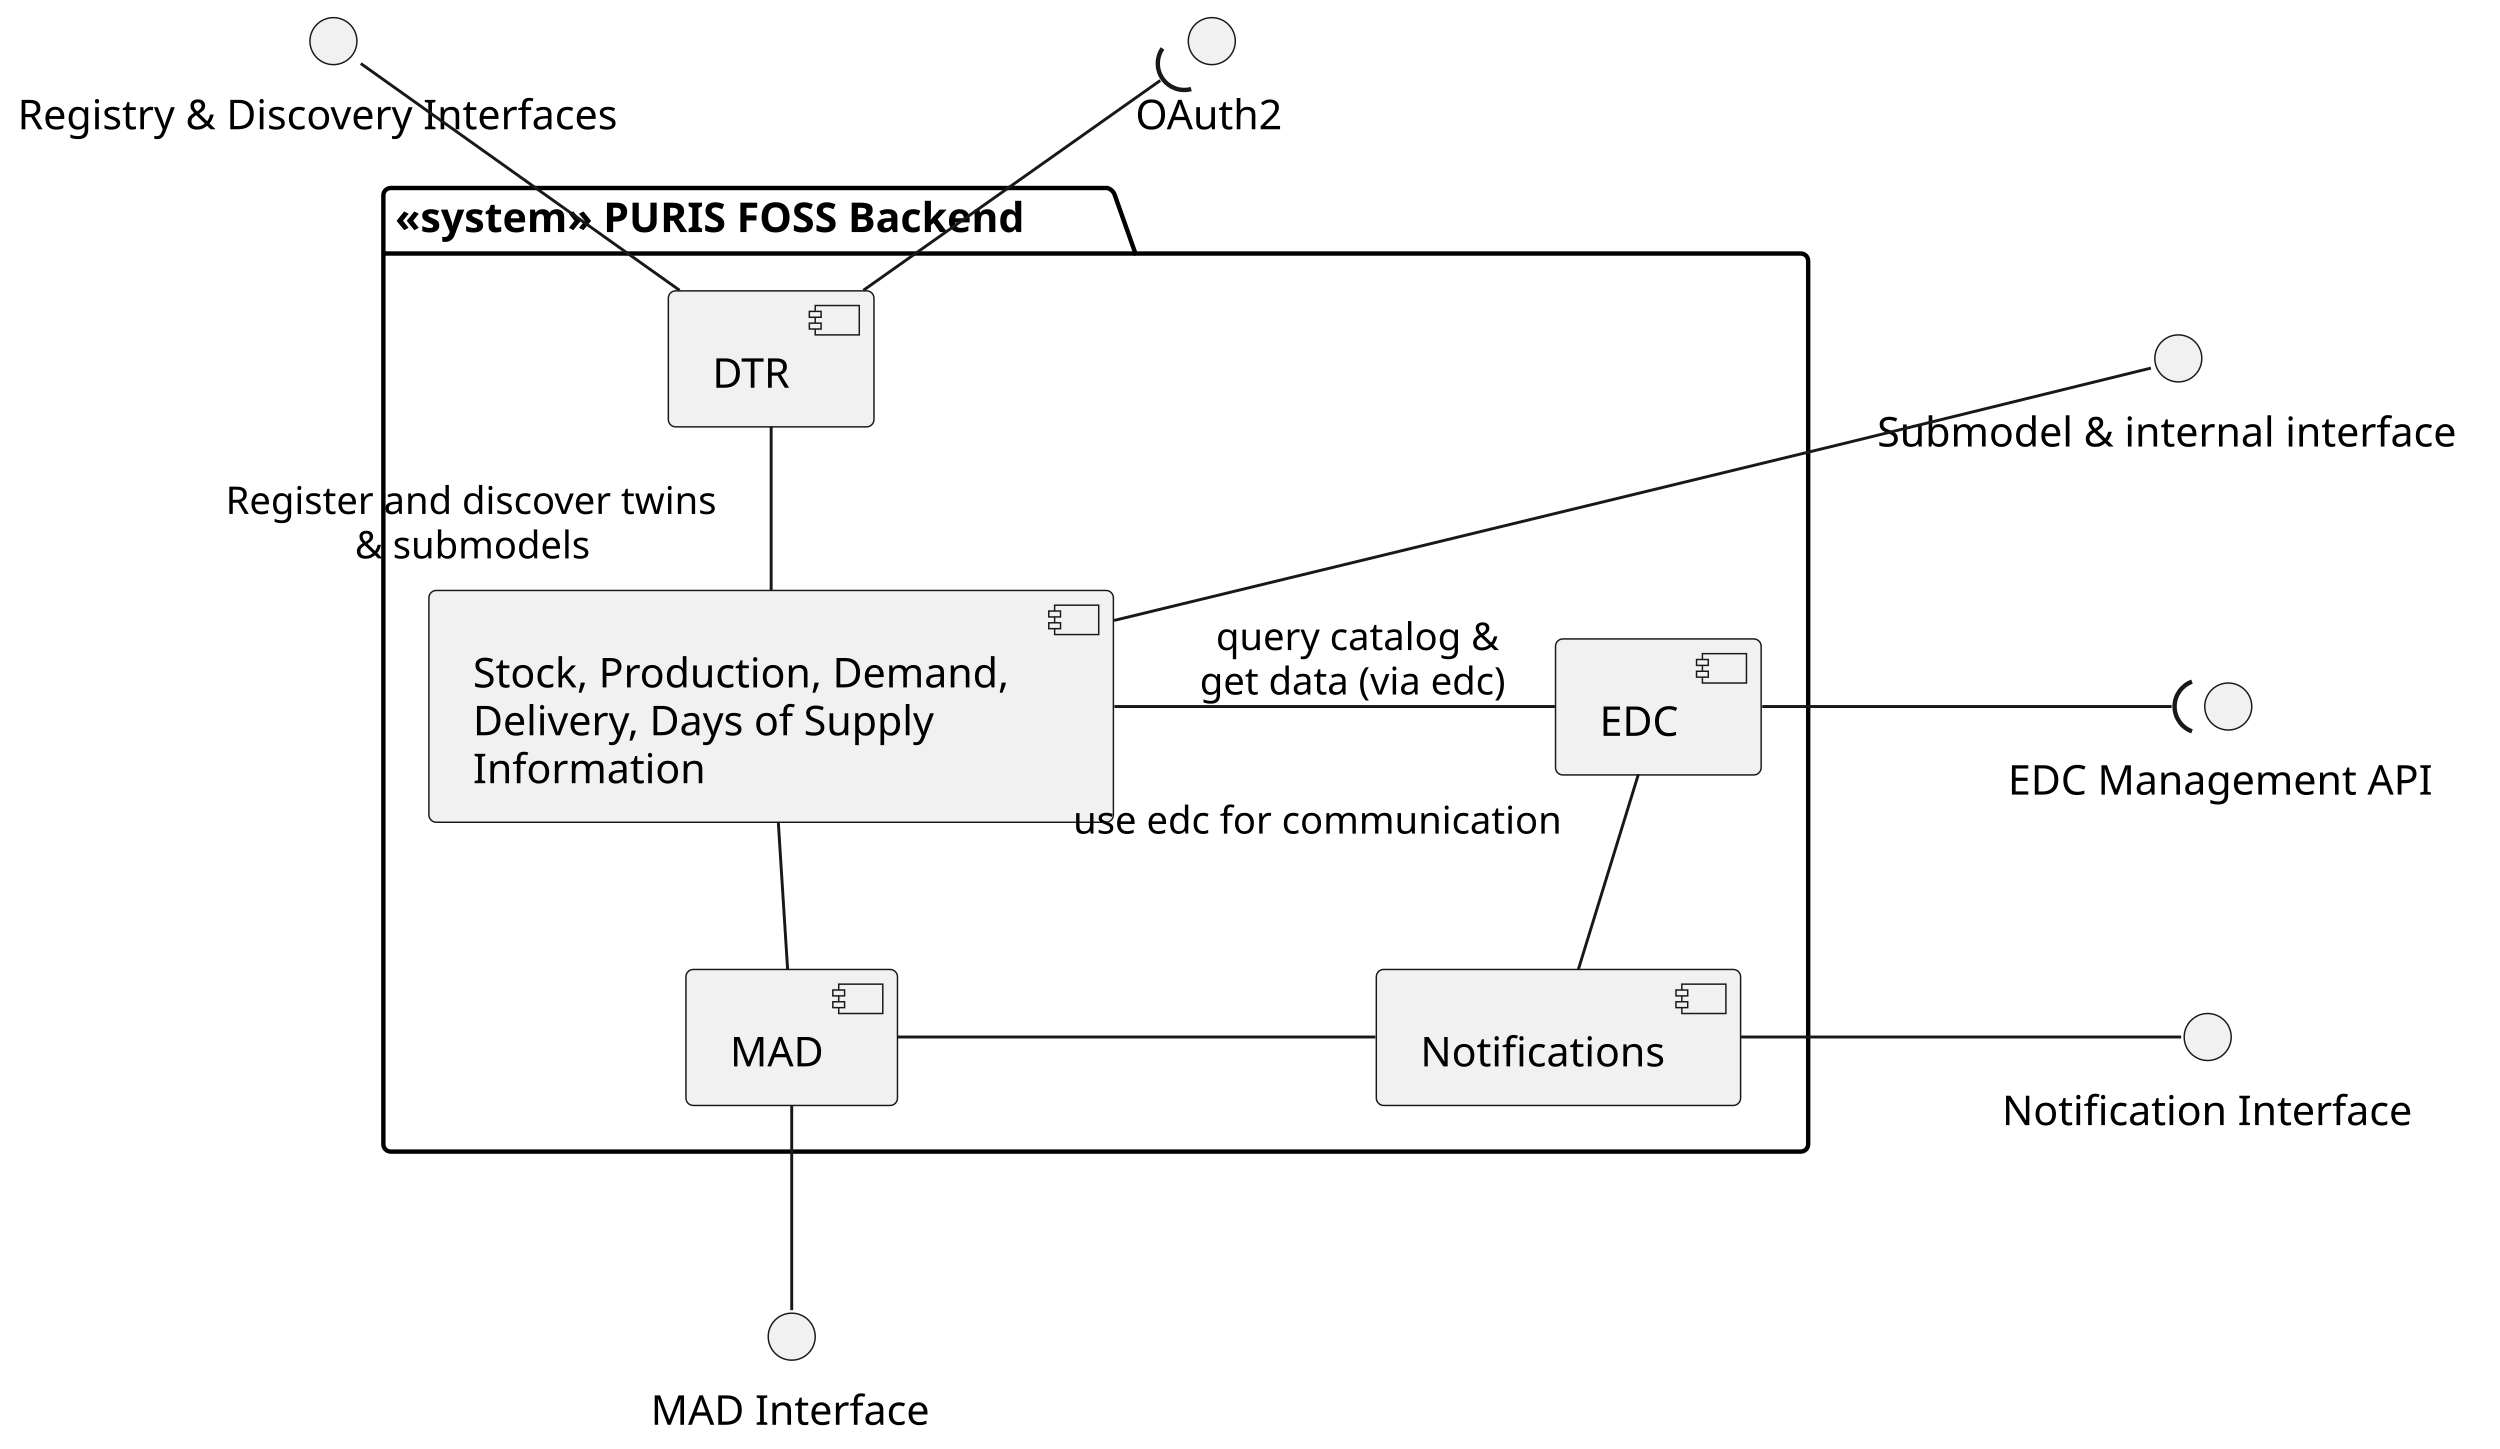
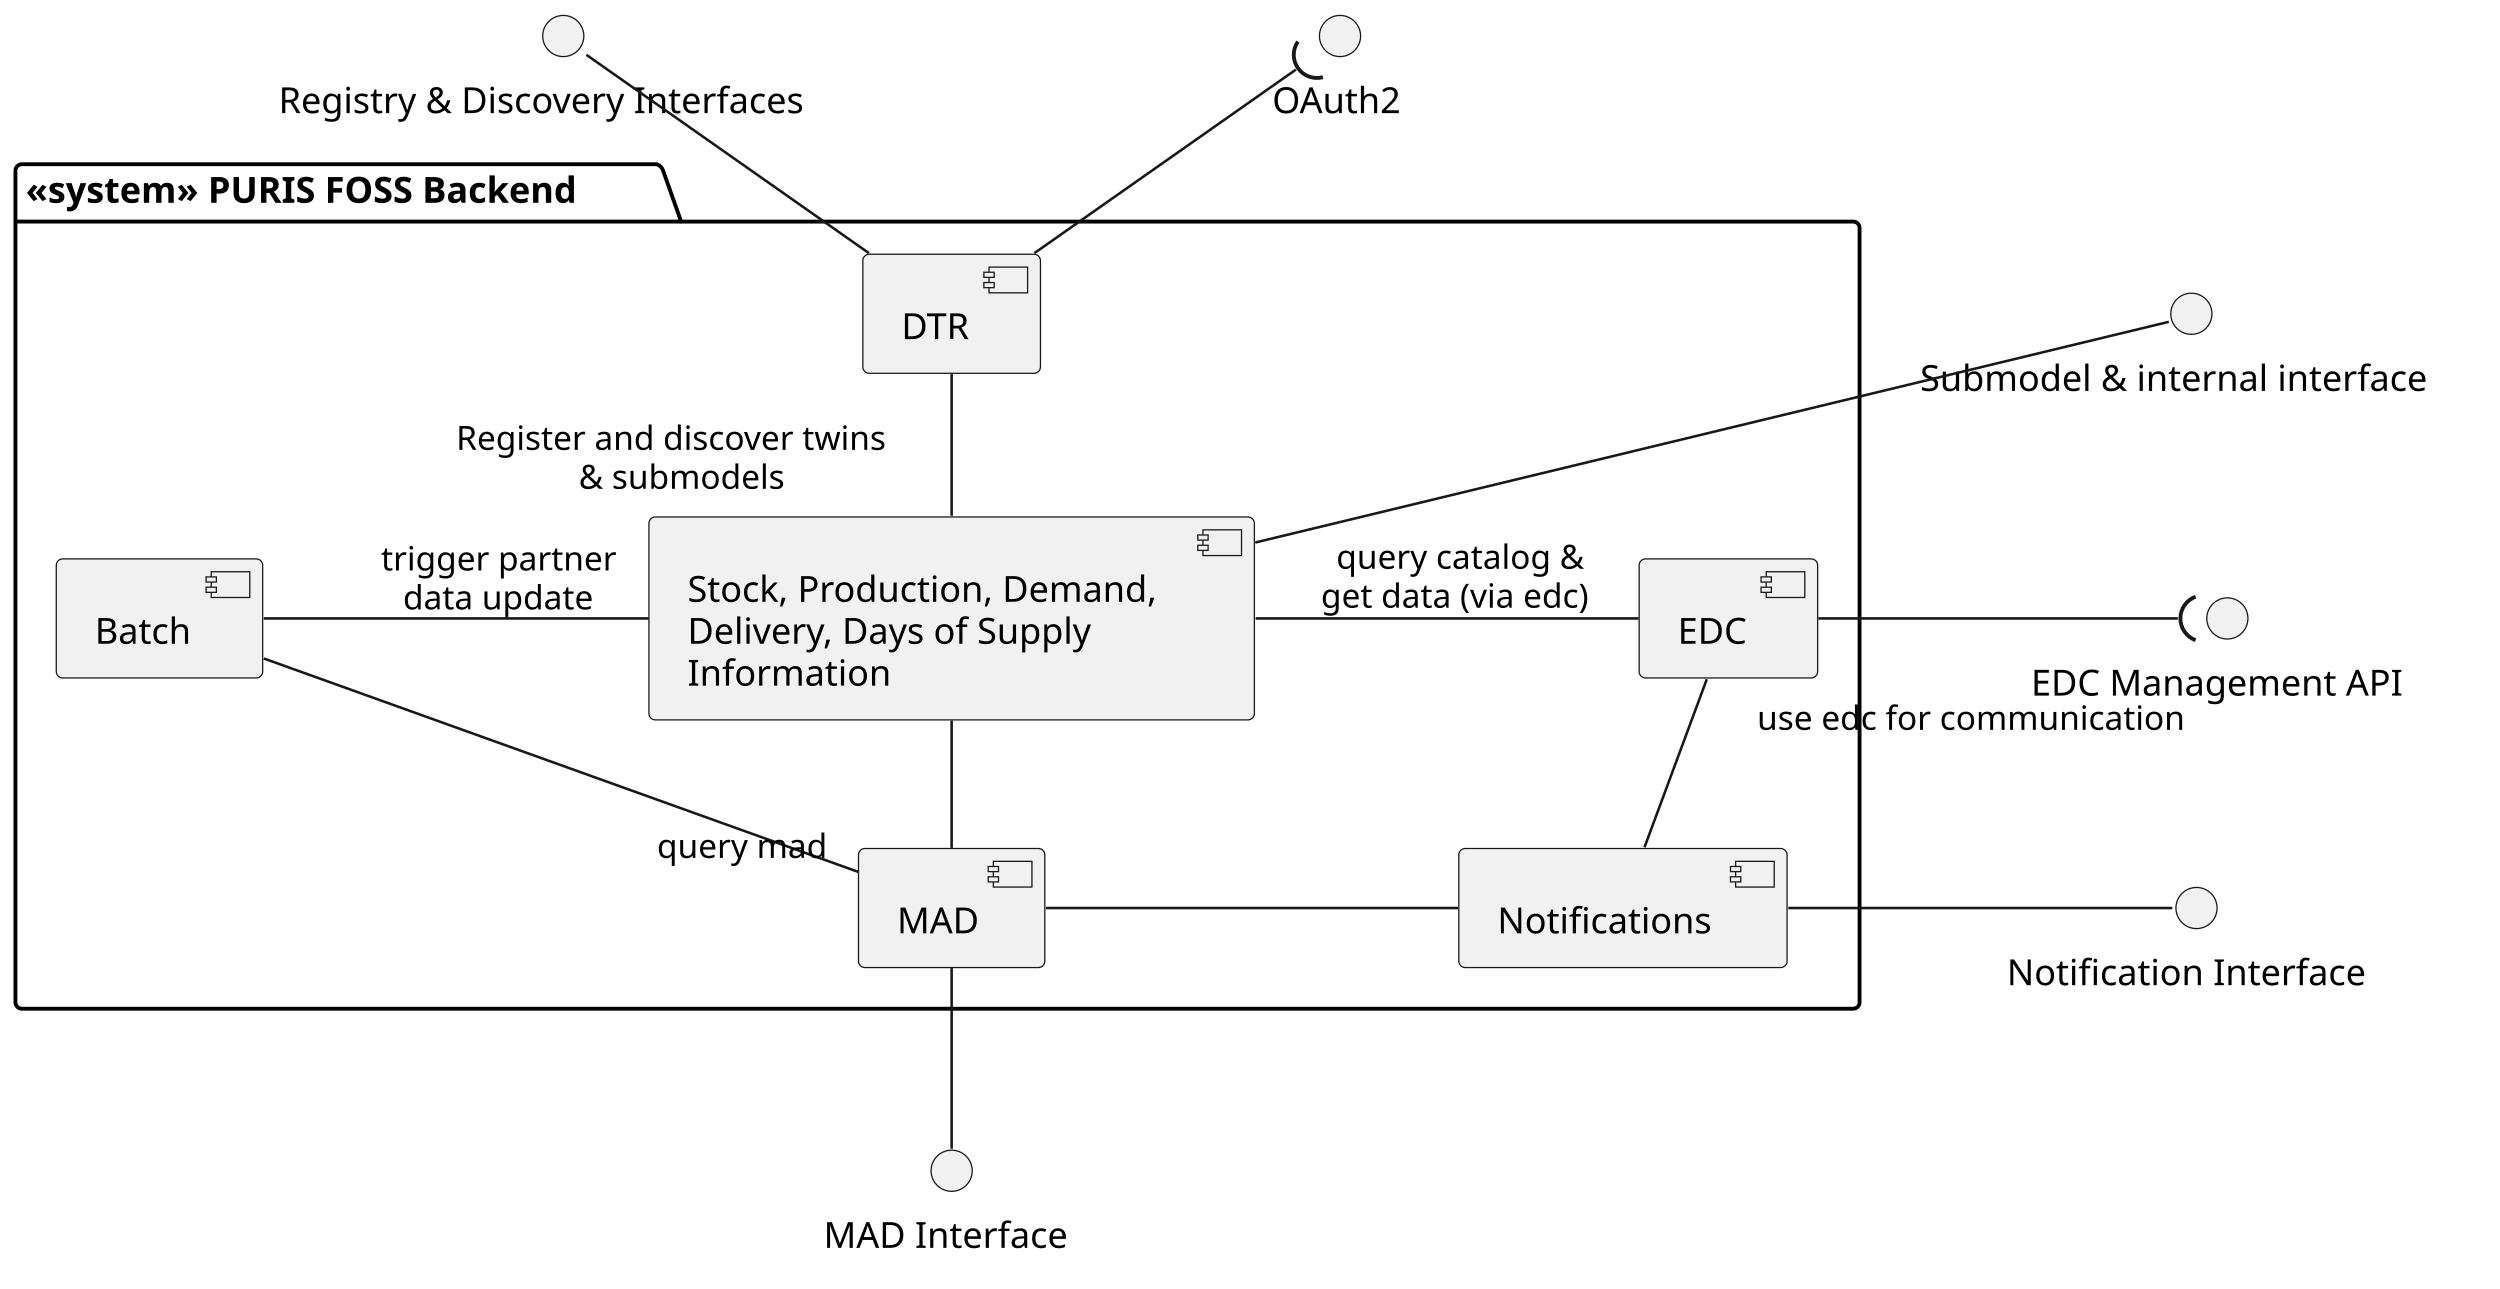
- <svg xmlns="http://www.w3.org/2000/svg" contentStyleType="text/css" height="493px" preserveAspectRatio="none" style="width:851px;height:493px;background:#FFFFFF;" version="1.1" viewBox="0 0 851 493" width="851px" zoomAndPan="magnify">
+ <svg xmlns="http://www.w3.org/2000/svg" contentStyleType="text/css" data-diagram-type="DESCRIPTION" height="501px" preserveAspectRatio="none" style="width:972px;height:501px;background:#FFFFFF;" version="1.1" viewBox="0 0 972 501" width="972px" zoomAndPan="magnify">
  <defs />
  <g>
-     <g id="cluster_&lt;&lt;system&gt;&gt; PURIS FOSS Backend">
-       <path d="M133,64 L377,64 A3.75,3.75 0 0 1 379.5,66.5 L386.5,86.297 L613,86.297 A2.5,2.5 0 0 1 615.5,88.797 L615.5,389.5 A2.5,2.5 0 0 1 613,392 L133,392 A2.5,2.5 0 0 1 130.5,389.5 L130.5,66.5 A2.5,2.5 0 0 1 133,64 " fill="none" style="stroke:#000000;stroke-width:1.5;" />
-       <line style="stroke:#000000;stroke-width:1.5;" x1="130.5" x2="386.5" y1="86.297" y2="86.297" />
-       <text fill="#000000" font-family="sans-serif" font-size="14" font-weight="bold" lengthAdjust="spacing" textLength="243" x="134.5" y="78.995">«system» PURIS FOSS Backend</text>
+     <g class="cluster" data-qualified-name="..system.. PURIS FOSS Backend" data-source-line="12" id="ent0008">
+       <path d="M8.5,63.85 L255.32,63.85 A3.75,3.75 0 0 1 257.82,66.35 L264.82,86.147 L720.5,86.147 A2.5,2.5 0 0 1 723,88.647 L723,389.69 A2.5,2.5 0 0 1 720.5,392.19 L8.5,392.19 A2.5,2.5 0 0 1 6,389.69 L6,66.35 A2.5,2.5 0 0 1 8.5,63.85" fill="none" style="stroke:#000000;stroke-width:1.5;" />
+       <line style="stroke:#000000;stroke-width:1.5;" x1="6" x2="264.82" y1="86.147" y2="86.147" />
+       <text fill="#000000" font-family="sans-serif" font-size="14" font-weight="bold" lengthAdjust="spacing" textLength="245.82" x="10" y="78.845">«system» PURIS FOSS Backend</text>
    </g>
-     <g id="elem_dtr">
-       <rect fill="#F1F1F1" height="46.297" rx="2.5" ry="2.5" style="stroke:#181818;stroke-width:0.5;" width="70" x="227.5" y="99" />
-       <rect fill="#F1F1F1" height="10" style="stroke:#181818;stroke-width:0.5;" width="15" x="277.5" y="104" />
-       <rect fill="#F1F1F1" height="2" style="stroke:#181818;stroke-width:0.5;" width="4" x="275.5" y="106" />
-       <rect fill="#F1F1F1" height="2" style="stroke:#181818;stroke-width:0.5;" width="4" x="275.5" y="110" />
-       <text fill="#000000" font-family="sans-serif" font-size="14" lengthAdjust="spacing" textLength="30" x="242.5" y="131.995">DTR</text>
+     <g class="entity" data-qualified-name="..system.. PURIS FOSS Backend.dtr" data-source-line="14" id="ent0009">
+       <rect fill="#F1F1F1" height="46.297" rx="2.5" ry="2.5" style="stroke:#181818;stroke-width:0.5;" width="69.06" x="335.47" y="98.85" />
+       <rect fill="#F1F1F1" height="10" style="stroke:#181818;stroke-width:0.5;" width="15" x="384.53" y="103.85" />
+       <rect fill="#F1F1F1" height="2" style="stroke:#181818;stroke-width:0.5;" width="4" x="382.53" y="105.85" />
+       <rect fill="#F1F1F1" height="2" style="stroke:#181818;stroke-width:0.5;" width="4" x="382.53" y="109.85" />
+       <text fill="#000000" font-family="sans-serif" font-size="14" lengthAdjust="spacing" textLength="29.06" x="350.47" y="131.845">DTR</text>
    </g>
-     <g id="elem_stock">
-       <rect fill="#F1F1F1" height="78.891" rx="2.5" ry="2.5" style="stroke:#181818;stroke-width:0.5;" width="233" x="146" y="201" />
-       <rect fill="#F1F1F1" height="10" style="stroke:#181818;stroke-width:0.5;" width="15" x="359" y="206" />
-       <rect fill="#F1F1F1" height="2" style="stroke:#181818;stroke-width:0.5;" width="4" x="357" y="208" />
-       <rect fill="#F1F1F1" height="2" style="stroke:#181818;stroke-width:0.5;" width="4" x="357" y="212" />
-       <text fill="#000000" font-family="sans-serif" font-size="14" lengthAdjust="spacing" textLength="193" x="161" y="233.995">Stock, Production, Demand,</text>
-       <text fill="#000000" font-family="sans-serif" font-size="14" lengthAdjust="spacing" textLength="163" x="161" y="250.292">Delivery, Days of Supply</text>
-       <text fill="#000000" font-family="sans-serif" font-size="14" lengthAdjust="spacing" textLength="77" x="161" y="266.589">Information</text>
+     <g class="entity" data-qualified-name="..system.. PURIS FOSS Backend.stock" data-source-line="15" id="ent0010">
+       <rect fill="#F1F1F1" height="78.891" rx="2.5" ry="2.5" style="stroke:#181818;stroke-width:0.5;" width="235.405" x="252.3" y="201" />
+       <rect fill="#F1F1F1" height="10" style="stroke:#181818;stroke-width:0.5;" width="15" x="467.705" y="206" />
+       <rect fill="#F1F1F1" height="2" style="stroke:#181818;stroke-width:0.5;" width="4" x="465.705" y="208" />
+       <rect fill="#F1F1F1" height="2" style="stroke:#181818;stroke-width:0.5;" width="4" x="465.705" y="212" />
+       <text fill="#000000" font-family="sans-serif" font-size="14" lengthAdjust="spacing" textLength="195.405" x="267.3" y="233.995">Stock, Production, Demand,</text>
+       <text fill="#000000" font-family="sans-serif" font-size="14" lengthAdjust="spacing" textLength="172.054" x="267.3" y="250.292">Delivery, Days of Supply</text>
+       <text fill="#000000" font-family="sans-serif" font-size="14" lengthAdjust="spacing" textLength="81.286" x="267.3" y="266.589">Information</text>
    </g>
-     <g id="elem_edc">
-       <rect fill="#F1F1F1" height="46.297" rx="2.5" ry="2.5" style="stroke:#181818;stroke-width:0.5;" width="70" x="529.5" y="217.5" />
-       <rect fill="#F1F1F1" height="10" style="stroke:#181818;stroke-width:0.5;" width="15" x="579.5" y="222.5" />
-       <rect fill="#F1F1F1" height="2" style="stroke:#181818;stroke-width:0.5;" width="4" x="577.5" y="224.5" />
-       <rect fill="#F1F1F1" height="2" style="stroke:#181818;stroke-width:0.5;" width="4" x="577.5" y="228.5" />
-       <text fill="#000000" font-family="sans-serif" font-size="14" lengthAdjust="spacing" textLength="30" x="544.5" y="250.495">EDC</text>
+     <g class="entity" data-qualified-name="..system.. PURIS FOSS Backend.batch" data-source-line="16" id="ent0011">
+       <rect fill="#F1F1F1" height="46.297" rx="2.5" ry="2.5" style="stroke:#181818;stroke-width:0.5;" width="80.243" x="21.88" y="217.3" />
+       <rect fill="#F1F1F1" height="10" style="stroke:#181818;stroke-width:0.5;" width="15" x="82.123" y="222.3" />
+       <rect fill="#F1F1F1" height="2" style="stroke:#181818;stroke-width:0.5;" width="4" x="80.123" y="224.3" />
+       <rect fill="#F1F1F1" height="2" style="stroke:#181818;stroke-width:0.5;" width="4" x="80.123" y="228.3" />
+       <text fill="#000000" font-family="sans-serif" font-size="14" lengthAdjust="spacing" textLength="40.243" x="36.88" y="250.295">Batch</text>
    </g>
-     <g id="elem_not">
-       <rect fill="#F1F1F1" height="46.297" rx="2.5" ry="2.5" style="stroke:#181818;stroke-width:0.5;" width="124" x="468.5" y="330" />
-       <rect fill="#F1F1F1" height="10" style="stroke:#181818;stroke-width:0.5;" width="15" x="572.5" y="335" />
-       <rect fill="#F1F1F1" height="2" style="stroke:#181818;stroke-width:0.5;" width="4" x="570.5" y="337" />
-       <rect fill="#F1F1F1" height="2" style="stroke:#181818;stroke-width:0.5;" width="4" x="570.5" y="341" />
-       <text fill="#000000" font-family="sans-serif" font-size="14" lengthAdjust="spacing" textLength="84" x="483.5" y="362.995">Notifications</text>
+     <g class="entity" data-qualified-name="..system.. PURIS FOSS Backend.edc" data-source-line="17" id="ent0012">
+       <rect fill="#F1F1F1" height="46.297" rx="2.5" ry="2.5" style="stroke:#181818;stroke-width:0.5;" width="69.401" x="637.3" y="217.3" />
+       <rect fill="#F1F1F1" height="10" style="stroke:#181818;stroke-width:0.5;" width="15" x="686.701" y="222.3" />
+       <rect fill="#F1F1F1" height="2" style="stroke:#181818;stroke-width:0.5;" width="4" x="684.701" y="224.3" />
+       <rect fill="#F1F1F1" height="2" style="stroke:#181818;stroke-width:0.5;" width="4" x="684.701" y="228.3" />
+       <text fill="#000000" font-family="sans-serif" font-size="14" lengthAdjust="spacing" textLength="29.401" x="652.3" y="250.295">EDC</text>
    </g>
-     <g id="elem_mad">
-       <rect fill="#F1F1F1" height="46.297" rx="2.5" ry="2.5" style="stroke:#181818;stroke-width:0.5;" width="72" x="233.5" y="330" />
-       <rect fill="#F1F1F1" height="10" style="stroke:#181818;stroke-width:0.5;" width="15" x="285.5" y="335" />
-       <rect fill="#F1F1F1" height="2" style="stroke:#181818;stroke-width:0.5;" width="4" x="283.5" y="337" />
-       <rect fill="#F1F1F1" height="2" style="stroke:#181818;stroke-width:0.5;" width="4" x="283.5" y="341" />
-       <text fill="#000000" font-family="sans-serif" font-size="14" lengthAdjust="spacing" textLength="32" x="248.5" y="362.995">MAD</text>
+     <g class="entity" data-qualified-name="..system.. PURIS FOSS Backend.not" data-source-line="18" id="ent0013">
+       <rect fill="#F1F1F1" height="46.297" rx="2.5" ry="2.5" style="stroke:#181818;stroke-width:0.5;" width="127.623" x="567.19" y="329.89" />
+       <rect fill="#F1F1F1" height="10" style="stroke:#181818;stroke-width:0.5;" width="15" x="674.813" y="334.89" />
+       <rect fill="#F1F1F1" height="2" style="stroke:#181818;stroke-width:0.5;" width="4" x="672.813" y="336.89" />
+       <rect fill="#F1F1F1" height="2" style="stroke:#181818;stroke-width:0.5;" width="4" x="672.813" y="340.89" />
+       <text fill="#000000" font-family="sans-serif" font-size="14" lengthAdjust="spacing" textLength="87.623" x="582.19" y="362.885">Notifications</text>
    </g>
-     <g id="elem_mad_interface">
-       <ellipse cx="269.5" cy="455" fill="#F1F1F1" rx="8" ry="8" style="stroke:#181818;stroke-width:0.5;" />
-       <text fill="#000000" font-family="sans-serif" font-size="14" lengthAdjust="spacing" textLength="96" x="221.5" y="484.995">MAD Interface</text>
+     <g class="entity" data-qualified-name="..system.. PURIS FOSS Backend.mad" data-source-line="19" id="ent0014">
+       <rect fill="#F1F1F1" height="46.297" rx="2.5" ry="2.5" style="stroke:#181818;stroke-width:0.5;" width="72.436" x="333.78" y="329.89" />
+       <rect fill="#F1F1F1" height="10" style="stroke:#181818;stroke-width:0.5;" width="15" x="386.216" y="334.89" />
+       <rect fill="#F1F1F1" height="2" style="stroke:#181818;stroke-width:0.5;" width="4" x="384.216" y="336.89" />
+       <rect fill="#F1F1F1" height="2" style="stroke:#181818;stroke-width:0.5;" width="4" x="384.216" y="340.89" />
+       <text fill="#000000" font-family="sans-serif" font-size="14" lengthAdjust="spacing" textLength="32.437" x="348.78" y="362.885">MAD</text>
    </g>
-     <g id="elem_dtr_interface">
-       <ellipse cx="113.5" cy="14" fill="#F1F1F1" rx="8" ry="8" style="stroke:#181818;stroke-width:0.5;" />
-       <text fill="#000000" font-family="sans-serif" font-size="14" lengthAdjust="spacing" textLength="215" x="6" y="43.995">Registry &amp; Discovery Interfaces</text>
+     <g class="entity" data-qualified-name="mad_interface" data-source-line="5" id="ent0002">
+       <ellipse cx="370" cy="455.19" fill="#F1F1F1" rx="8" ry="8" style="stroke:#181818;stroke-width:0.5;" />
+       <text fill="#000000" font-family="sans-serif" font-size="14" lengthAdjust="spacing" textLength="99.565" x="320.217" y="485.185">MAD Interface</text>
    </g>
-     <g id="elem_oauth">
-       <ellipse cx="412.5" cy="14" fill="#F1F1F1" rx="8" ry="8" style="stroke:#181818;stroke-width:0.5;" />
-       <text fill="#000000" font-family="sans-serif" font-size="14" lengthAdjust="spacing" textLength="52" x="386.5" y="43.995">OAuth2</text>
+     <g class="entity" data-qualified-name="dtr_interface" data-source-line="6" id="ent0003">
+       <ellipse cx="219" cy="14" fill="#F1F1F1" rx="8" ry="8" style="stroke:#181818;stroke-width:0.5;" />
+       <text fill="#000000" font-family="sans-serif" font-size="14" lengthAdjust="spacing" textLength="221.348" x="108.326" y="43.995">Registry &amp; Discovery Interfaces</text>
    </g>
-     <g id="elem_edc_interface">
-       <ellipse cx="758.5" cy="240.5" fill="#F1F1F1" rx="8" ry="8" style="stroke:#181818;stroke-width:0.5;" />
-       <text fill="#000000" font-family="sans-serif" font-size="14" lengthAdjust="spacing" textLength="150" x="683.5" y="270.495">EDC Management API</text>
+     <g class="entity" data-qualified-name="oauth" data-source-line="7" id="ent0004">
+       <ellipse cx="521" cy="14" fill="#F1F1F1" rx="8" ry="8" style="stroke:#181818;stroke-width:0.5;" />
+       <text fill="#000000" font-family="sans-serif" font-size="14" lengthAdjust="spacing" textLength="52.739" x="494.63" y="43.995">OAuth2</text>
    </g>
-     <g id="elem_not_interface">
-       <ellipse cx="751.5" cy="353" fill="#F1F1F1" rx="8" ry="8" style="stroke:#181818;stroke-width:0.5;" />
-       <text fill="#000000" font-family="sans-serif" font-size="14" lengthAdjust="spacing" textLength="140" x="681.5" y="382.995">Notification Interface</text>
+     <g class="entity" data-qualified-name="edc_interface" data-source-line="8" id="ent0005">
+       <ellipse cx="866" cy="240.45" fill="#F1F1F1" rx="8" ry="8" style="stroke:#181818;stroke-width:0.5;" />
+       <text fill="#000000" font-family="sans-serif" font-size="14" lengthAdjust="spacing" textLength="152.674" x="789.663" y="270.445">EDC Management API</text>
    </g>
-     <g id="elem_data_interface">
-       <ellipse cx="741.5" cy="122" fill="#F1F1F1" rx="8" ry="8" style="stroke:#181818;stroke-width:0.5;" />
-       <text fill="#000000" font-family="sans-serif" font-size="14" lengthAdjust="spacing" textLength="205" x="639" y="151.995">Submodel &amp; internal interface</text>
+     <g class="entity" data-qualified-name="not_interface" data-source-line="9" id="ent0006">
+       <ellipse cx="854" cy="353.04" fill="#F1F1F1" rx="8" ry="8" style="stroke:#181818;stroke-width:0.5;" />
+       <text fill="#000000" font-family="sans-serif" font-size="14" lengthAdjust="spacing" textLength="147.458" x="780.271" y="383.035">Notification Interface</text>
    </g>
-     <g id="link_dtr_interface_dtr">
-       <path d="M122.82,21.63 C144.1,36.77 197.06,74.44 231.31,98.81 " fill="none" id="dtr_interface-dtr" style="stroke:#181818;stroke-width:1.0;" />
+     <g class="entity" data-qualified-name="data_interface" data-source-line="10" id="ent0007">
+       <ellipse cx="852" cy="122" fill="#F1F1F1" rx="8" ry="8" style="stroke:#181818;stroke-width:0.5;" />
+       <text fill="#000000" font-family="sans-serif" font-size="14" lengthAdjust="spacing" textLength="210.909" x="746.545" y="151.995">Submodel &amp; internal interface</text>
    </g>
-     <g id="link_oauth_dtr">
-       <path d="M394.953,27.4 C373.523,42.54 328.38,74.44 293.9,98.81 " fill="none" id="oauth-backto-dtr" style="stroke:#181818;stroke-width:1.0;" />
-       <path d="M395.726,16.499 A9,9 0 0 0 405.486 30.314" fill="none" style="stroke:#181818;stroke-width:1.5;" />
+     <g class="link" data-entity-1="ent0003" data-entity-2="ent0009" data-link-type="association" data-source-line="22" id="lnk15">
+       <path d="M227.99,21.32 C249.14,36.16 302.85,73.86 337.82,98.41" fill="none" id="dtr_interface-dtr" style="stroke:#181818;stroke-width:1;" />
    </g>
-     <g id="link_edc_not">
-       <path d="M557.7,263.6 C551.77,282.87 543.21,310.68 537.29,329.94 " fill="none" id="edc-not" style="stroke:#181818;stroke-width:1.0;" />
-       <text fill="#000000" font-family="sans-serif" font-size="13" lengthAdjust="spacing" textLength="174" x="365.287" y="283.762">use edc for communication</text>
+     <g class="link" data-entity-1="ent0004" data-entity-2="ent0009" data-source-line="23" id="lnk16">
+       <path d="M503.824,27.064 C482.674,41.904 437.15,73.86 402.18,98.41" fill="none" id="oauth-backto-dtr" style="stroke:#181818;stroke-width:1;" />
+       <path d="M504.633,16.165 A9,9 0 0 0 514.348 30.011" fill="none" style="stroke:#181818;stroke-width:1.5;" />
    </g>
-     <g id="link_dtr_stock">
-       <path d="M262.5,145.19 C262.5,160.9 262.5,182.38 262.5,200.88 " fill="none" id="dtr-stock" style="stroke:#181818;stroke-width:1.0;" />
-       <text fill="#000000" font-family="sans-serif" font-size="13" lengthAdjust="spacing" textLength="173" x="76.795" y="174.952">Register and discover twins</text>
-       <text fill="#000000" font-family="sans-serif" font-size="13" lengthAdjust="spacing" textLength="85" x="120.795" y="190.085">&amp; submodels</text>
+     <g class="link" data-entity-1="ent0012" data-entity-2="ent0013" data-link-type="association" data-source-line="25" id="lnk18">
+       <path d="M663.6,264.09 C656.53,283.18 646.46,310.35 639.38,329.42" fill="none" id="edc-not" style="stroke:#181818;stroke-width:1;" />
+       <text fill="#000000" font-family="sans-serif" font-size="13" lengthAdjust="spacing" textLength="177.214" x="683.15" y="283.764">use edc for communication</text>
    </g>
-     <g id="link_data_interface_stock">
-       <path d="M732.17,125.29 C704.94,131.98 627.5,151 627.5,151 C627.5,151 486.03,185.3 379.24,211.19 " fill="none" id="data_interface-stock" style="stroke:#181818;stroke-width:1.0;" />
+     <g class="link" data-entity-1="ent0009" data-entity-2="ent0010" data-link-type="association" data-source-line="27" id="lnk19">
+       <path d="M370,145.45 C370,161.05 370,182.24 370,200.55" fill="none" id="dtr-stock" style="stroke:#181818;stroke-width:1;" />
+       <text fill="#000000" font-family="sans-serif" font-size="13" lengthAdjust="spacing" textLength="180.089" x="177.35" y="174.916">Register and discover twins</text>
+       <text fill="#000000" font-family="sans-serif" font-size="13" lengthAdjust="spacing" textLength="84.786" x="225.001" y="190.049">&amp; submodels</text>
    </g>
-     <g id="link_stock_edc">
-       <path d="M379.34,240.5 C407.8,240.5 463.83,240.5 463.83,240.5 C463.83,240.5 500.26,240.5 529.29,240.5 " fill="none" id="stock-edc" style="stroke:#181818;stroke-width:1.0;" />
-       <text fill="#000000" font-family="sans-serif" font-size="13" lengthAdjust="spacing" textLength="102" x="413.909" y="221.276">query catalog &amp;</text>
-       <text fill="#000000" font-family="sans-serif" font-size="13" lengthAdjust="spacing" textLength="113" x="408.409" y="236.409">get data (via edc)</text>
+     <g class="link" data-entity-1="ent0007" data-entity-2="ent0010" data-link-type="association" data-source-line="28" id="lnk20">
+       <path d="M843.22,125.12 C800.8,135.37 613.9,180.52 488.07,210.92" fill="none" id="data_interface-stock" style="stroke:#181818;stroke-width:1;" />
    </g>
-     <g id="link_stock_mad">
-       <path d="M264.95,280.15 C266,296.83 267.2,315.73 268.1,329.96 " fill="none" id="stock-mad" style="stroke:#181818;stroke-width:1.0;" />
+     <g class="link" data-entity-1="ent0011" data-entity-2="ent0010" data-link-type="association" data-source-line="29" id="lnk21">
+       <path d="M102.58,240.45 C131.27,240.45 164.67,240.45 164.67,240.45 C164.67,240.45 223.63,240.45 252.18,240.45" fill="none" id="batch-stock" style="stroke:#181818;stroke-width:1;" />
+       <text fill="#000000" font-family="sans-serif" font-size="13" lengthAdjust="spacing" textLength="96.275" x="148.155" y="221.797">trigger partner</text>
+       <text fill="#000000" font-family="sans-serif" font-size="13" lengthAdjust="spacing" textLength="79.219" x="156.683" y="236.93">data update</text>
    </g>
-     <g id="link_edc_edc_interface">
-       <path d="M599.86,240.5 C614.96,240.5 629.17,240.5 629.17,240.5 C629.17,240.5 693.83,240.5 693.83,240.5 C693.83,240.5 721.35,240.5 739.23,240.5 " fill="none" id="edc-to-edc_interface" style="stroke:#181818;stroke-width:1.0;" />
-       <path d="M746.152,232.043 A9,9 0 0 0 746.152 248.957" fill="none" style="stroke:#181818;stroke-width:1.5;" />
+     <g class="link" data-entity-1="ent0011" data-entity-2="ent0014" data-link-type="association" data-source-line="30" id="lnk22">
+       <path d="M102.58,256.02 C163.02,277.72 275.76,318.2 333.65,338.99" fill="none" id="batch-mad" style="stroke:#181818;stroke-width:1;" />
+       <text fill="#000000" font-family="sans-serif" font-size="13" lengthAdjust="spacing" textLength="70.541" x="255.432" y="333.573">query mad</text>
    </g>
-     <g id="link_mad_mad_interface">
-       <path d="M269.5,376.19 C269.5,398.29 269.5,431.01 269.5,445.99 " fill="none" id="mad-mad_interface" style="stroke:#181818;stroke-width:1.0;" />
+     <g class="link" data-entity-1="ent0010" data-entity-2="ent0012" data-link-type="association" data-source-line="31" id="lnk23">
+       <path d="M488.2,240.45 C517.04,240.45 571.33,240.45 571.33,240.45 C571.33,240.45 608,240.45 637.07,240.45" fill="none" id="stock-edc" style="stroke:#181818;stroke-width:1;" />
+       <text fill="#000000" font-family="sans-serif" font-size="13" lengthAdjust="spacing" textLength="103.924" x="519.545" y="221.147">query catalog &amp;</text>
+       <text fill="#000000" font-family="sans-serif" font-size="13" lengthAdjust="spacing" textLength="115.838" x="513.588" y="236.279">get data (via edc)</text>
    </g>
-     <g id="link_mad_not">
-       <path d="M305.64,353 C329.54,353 356.5,353 356.5,353 C356.5,353 443.5,353 443.5,353 C443.5,353 454.25,353 468.2,353 " fill="none" id="mad-not" style="stroke:#181818;stroke-width:1.0;" />
+     <g class="link" data-entity-1="ent0010" data-entity-2="ent0014" data-link-type="association" data-source-line="32" id="lnk24">
+       <path d="M370,280.13 C370,296.7 370,315.46 370,329.67" fill="none" id="stock-mad" style="stroke:#181818;stroke-width:1;" />
    </g>
-     <g id="link_not_not_interface">
-       <path d="M592.66,353 C599.56,353 604.17,353 604.17,353 C604.17,353 677.83,353 677.83,353 C677.83,353 722.8,353 742.47,353 " fill="none" id="not-not_interface" style="stroke:#181818;stroke-width:1.0;" />
+     <g class="link" data-entity-1="ent0012" data-entity-2="ent0005" data-source-line="33" id="lnk25">
+       <path d="M706.98,240.45 C722.22,240.45 736.67,240.45 736.67,240.45 C736.67,240.45 801.33,240.45 801.33,240.45 C801.33,240.45 828.85,240.45 846.73,240.45" fill="none" id="edc-to-edc_interface" style="stroke:#181818;stroke-width:1;" />
+       <path d="M853.652,231.993 A9,9 0 0 0 853.652 248.907" fill="none" style="stroke:#181818;stroke-width:1.5;" />
+     </g>
+     <g class="link" data-entity-1="ent0014" data-entity-2="ent0002" data-link-type="association" data-source-line="35" id="lnk26">
+       <path d="M370,376.27 C370,398.63 370,431.85 370,446.63" fill="none" id="mad-mad_interface" style="stroke:#181818;stroke-width:1;" />
+     </g>
+     <g class="link" data-entity-1="ent0014" data-entity-2="ent0013" data-link-type="association" data-source-line="36" id="lnk27">
+       <path d="M406.64,353.04 C430.42,353.04 457,353.04 457,353.04 C457,353.04 544,353.04 544,353.04 C544,353.04 553.82,353.04 566.86,353.04" fill="none" id="mad-not" style="stroke:#181818;stroke-width:1;" />
+     </g>
+     <g class="link" data-entity-1="ent0013" data-entity-2="ent0006" data-link-type="association" data-source-line="38" id="lnk28">
+       <path d="M695.31,353.04 C701.39,353.04 705.33,353.04 705.33,353.04 C705.33,353.04 779.67,353.04 779.67,353.04 C779.67,353.04 824.58,353.04 844.59,353.04" fill="none" id="not-not_interface" style="stroke:#181818;stroke-width:1;" />
    </g>
  </g>
</svg>
